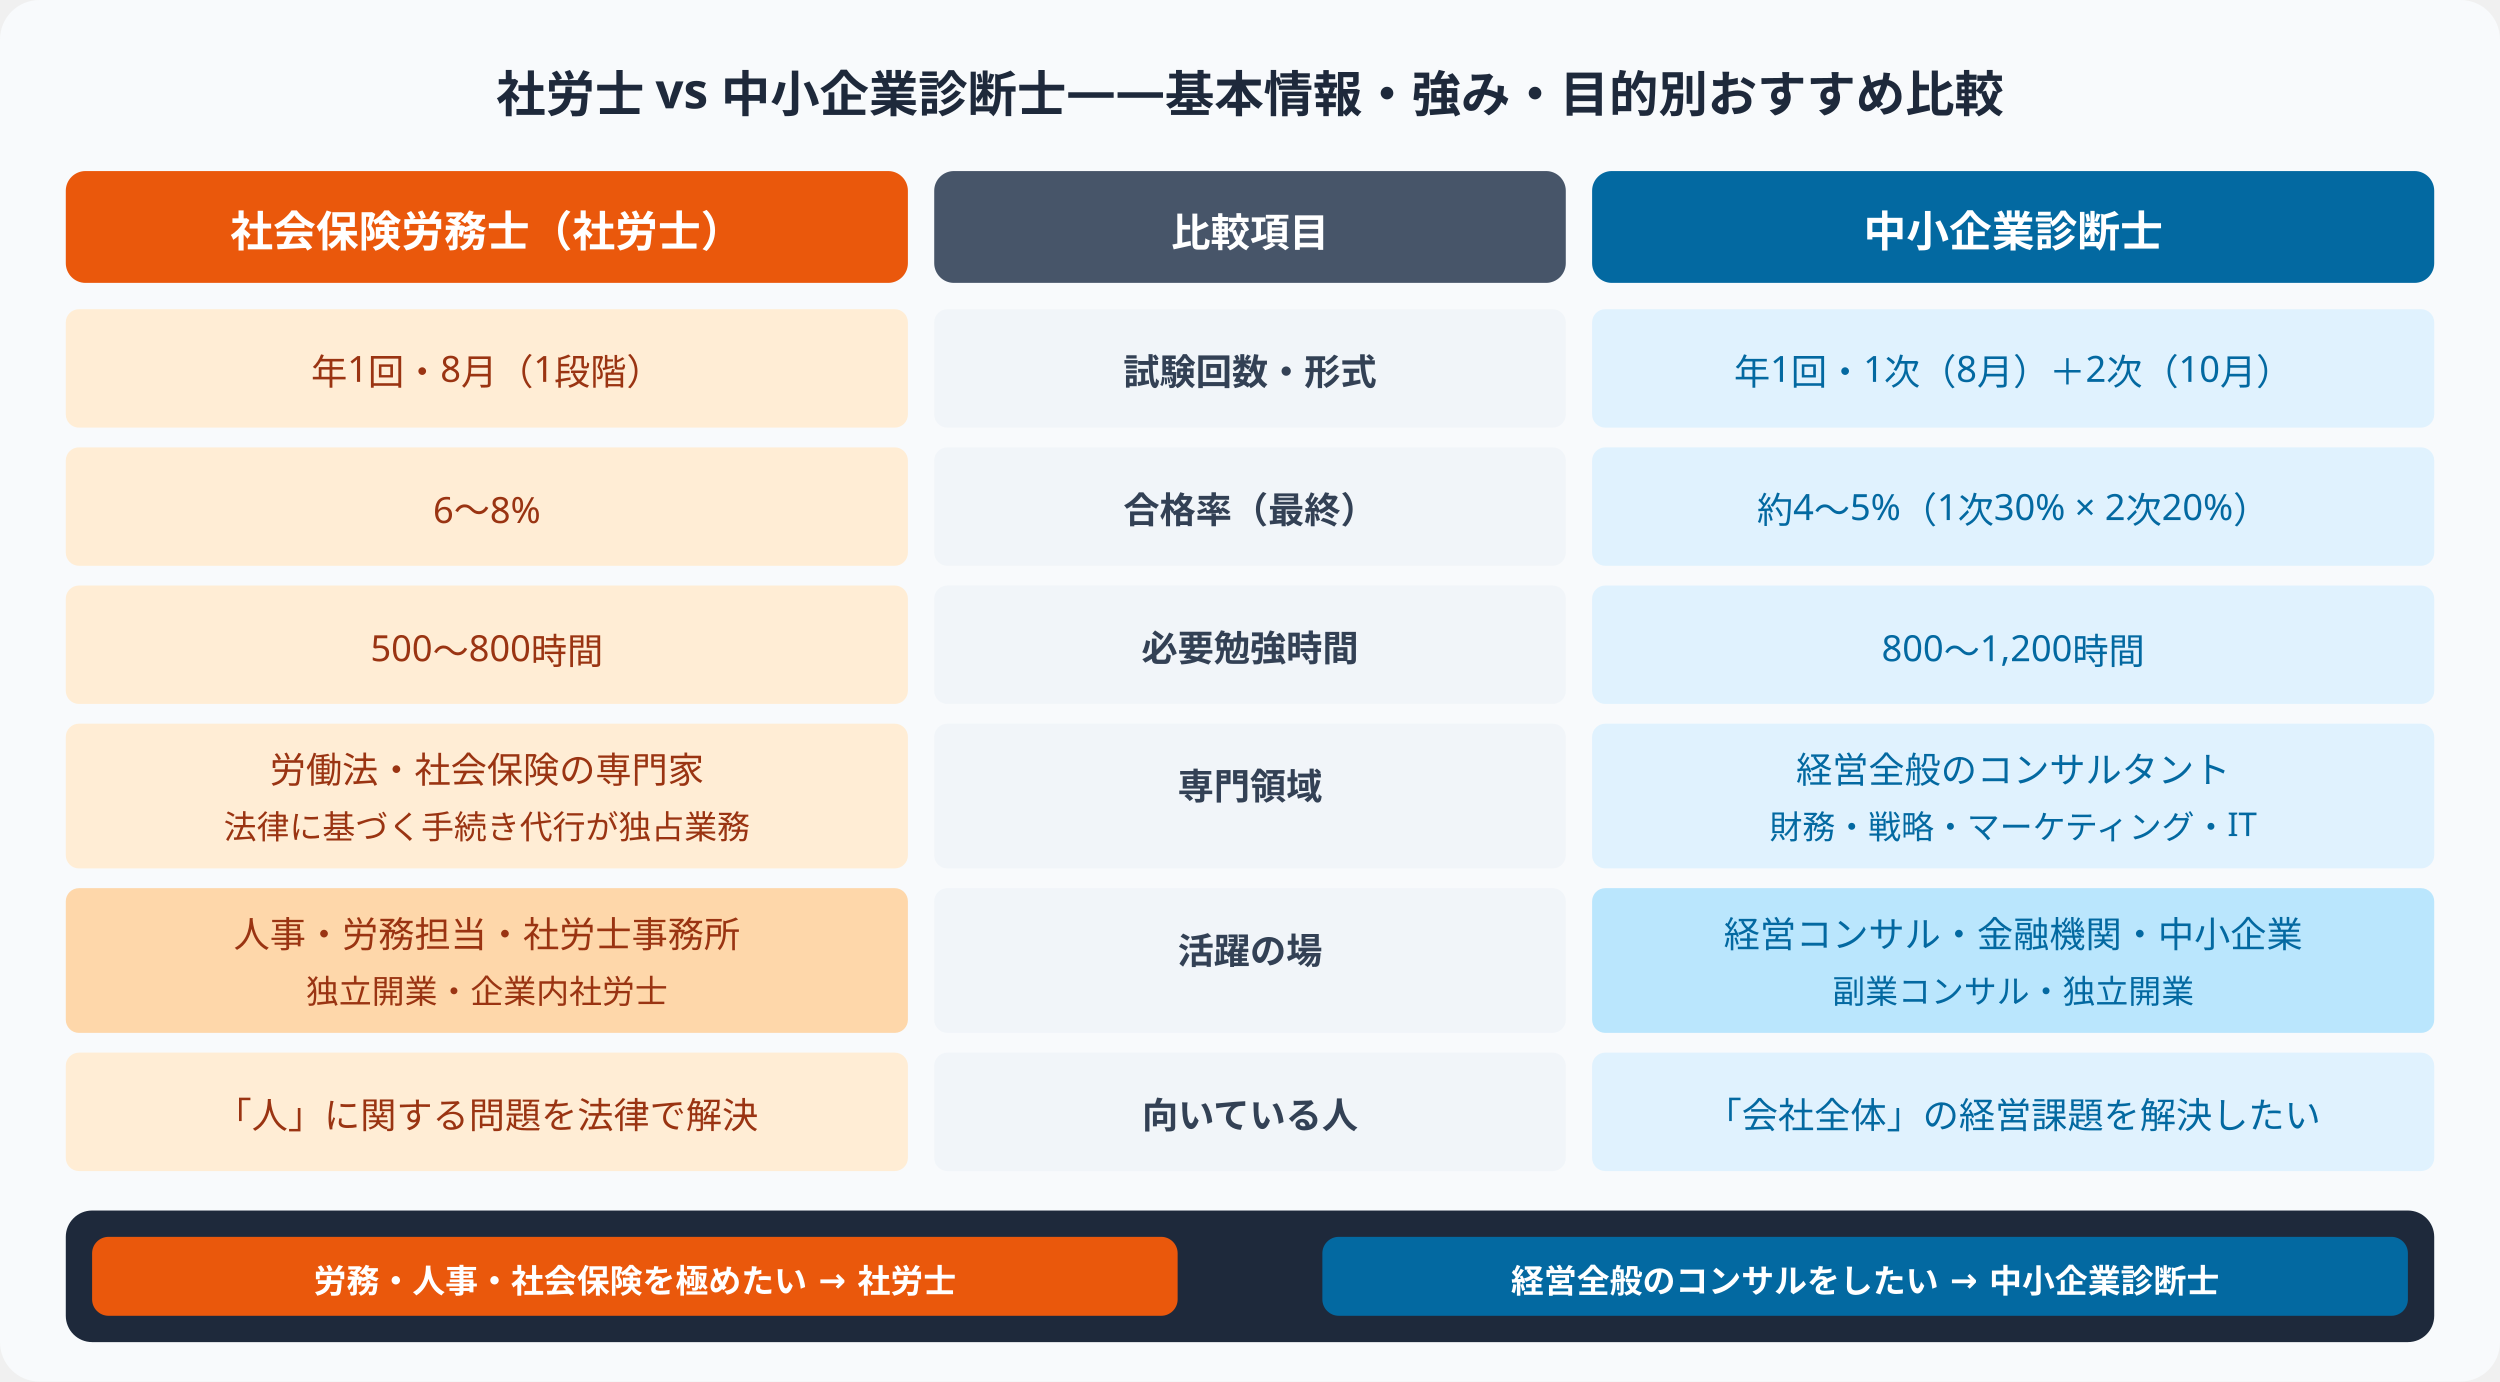
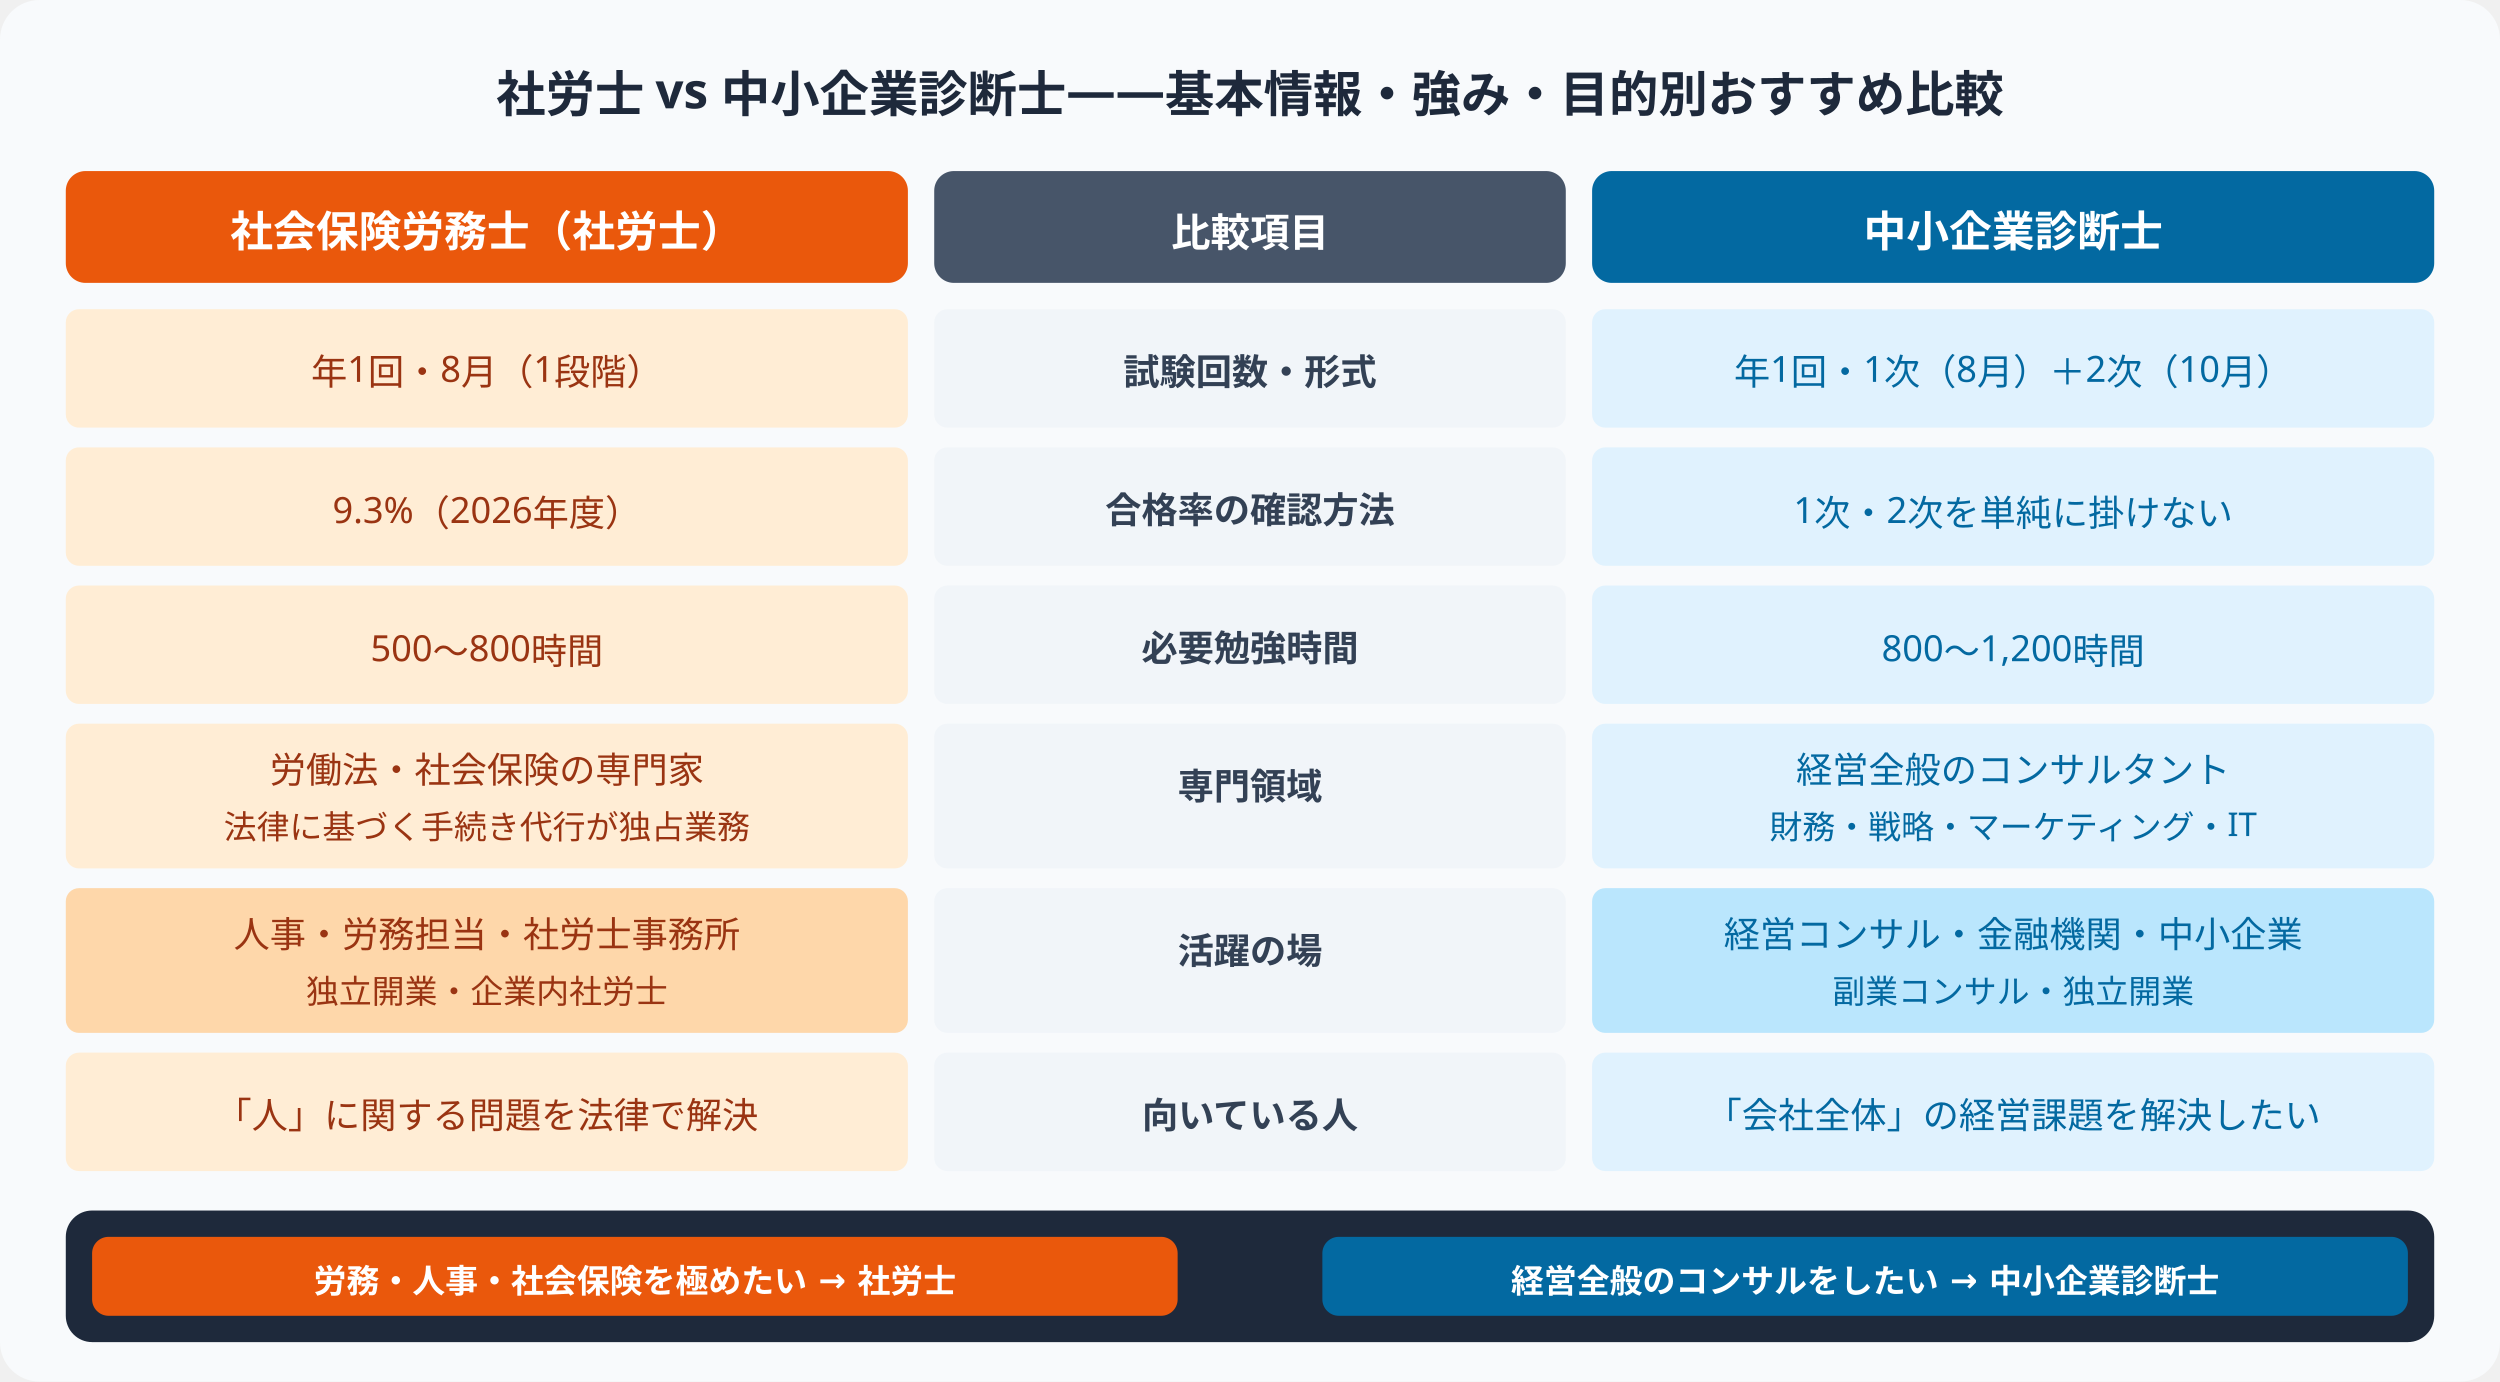
<svg xmlns="http://www.w3.org/2000/svg" viewBox="0 0 760 420" width="760" height="420">
  <defs>
    <style>text { font-family: 'Noto Sans JP','Hiragino Sans',sans-serif; }</style>
  </defs>
  <rect width="760" height="420" rx="12" fill="#F8FAFC" />
  <text x="380" y="34" text-anchor="middle" font-size="15" font-weight="700" fill="#1E293B">社労士 vs 中小企業診断士——基本情報・強み・目的別おすすめ比較</text>
  <rect x="20" y="52" width="256" height="34" rx="6" fill="#EA580C" />
  <text x="148" y="75" text-anchor="middle" font-size="13" font-weight="700" fill="#fff">社会保険労務士（社労士）</text>
  <rect x="284" y="52" width="192" height="34" rx="6" fill="#475569" />
  <text x="380" y="75" text-anchor="middle" font-size="12" font-weight="700" fill="#fff">比較項目</text>
  <rect x="484" y="52" width="256" height="34" rx="6" fill="#0369A1" />
  <text x="612" y="75" text-anchor="middle" font-size="13" font-weight="700" fill="#fff">中小企業診断士</text>
  <rect x="20" y="94" width="256" height="36" rx="4" fill="#FFEDD5" />
  <text x="148" y="117" text-anchor="middle" font-size="11" fill="#9A3412">年1回・8月（1段階）</text>
  <rect x="284" y="94" width="192" height="36" rx="4" fill="#F1F5F9" />
  <text x="380" y="117" text-anchor="middle" font-size="11" font-weight="700" fill="#334155">試験回数・形式</text>
  <rect x="484" y="94" width="256" height="36" rx="4" fill="#E0F2FE" />
  <text x="612" y="117" text-anchor="middle" font-size="11" fill="#0369A1">年1回・1次（8月）＋2次（10月）</text>
  <rect x="20" y="136" width="256" height="36" rx="4" fill="#FFEDD5" />
-   <text x="148" y="159" text-anchor="middle" font-size="11" fill="#9A3412">6〜8%</text>
+   <text x="148" y="159" text-anchor="middle" font-size="11" fill="#9A3412">9.3%（2026年度）</text>
  <rect x="284" y="136" width="192" height="36" rx="4" fill="#F1F5F9" />
-   <text x="380" y="159" text-anchor="middle" font-size="11" font-weight="700" fill="#334155">合格率（最終）</text>
+   <text x="380" y="159" text-anchor="middle" font-size="11" font-weight="700" fill="#334155">合格率の確認方法</text>
  <rect x="484" y="136" width="256" height="36" rx="4" fill="#E0F2FE" />
-   <text x="612" y="159" text-anchor="middle" font-size="11" fill="#0369A1">約4〜5%（1次30% × 2次20%）</text>
+   <text x="612" y="159" text-anchor="middle" font-size="11" fill="#0369A1">1次・2次を単純に掛けない</text>
  <rect x="20" y="178" width="256" height="36" rx="4" fill="#FFEDD5" />
  <text x="148" y="201" text-anchor="middle" font-size="11" fill="#9A3412">500〜800時間</text>
  <rect x="284" y="178" width="192" height="36" rx="4" fill="#F1F5F9" />
  <text x="380" y="201" text-anchor="middle" font-size="11" font-weight="700" fill="#334155">必要勉強時間</text>
  <rect x="484" y="178" width="256" height="36" rx="4" fill="#E0F2FE" />
  <text x="612" y="201" text-anchor="middle" font-size="11" fill="#0369A1">800〜1,200時間</text>
  <rect x="20" y="220" width="256" height="44" rx="4" fill="#FFEDD5" />
  <text x="148" y="238" text-anchor="middle" font-size="11" fill="#9A3412">労働法・社会保険の専門家</text>
  <text x="148" y="255" text-anchor="middle" font-size="10" fill="#9A3412">法律に基づく手続き代行が独占業務</text>
  <rect x="284" y="220" width="192" height="44" rx="4" fill="#F1F5F9" />
  <text x="380" y="243" text-anchor="middle" font-size="11" font-weight="700" fill="#334155">専門領域</text>
  <rect x="484" y="220" width="256" height="44" rx="4" fill="#E0F2FE" />
  <text x="612" y="238" text-anchor="middle" font-size="11" fill="#0369A1">経営全般のコンサルタント</text>
  <text x="612" y="255" text-anchor="middle" font-size="10" fill="#0369A1">財務・戦略・マーケティング・IT</text>
  <rect x="20" y="270" width="256" height="44" rx="4" fill="#FED7AA" />
  <text x="148" y="288" text-anchor="middle" font-size="11" fill="#9A3412">人事・労務担当・社労士事務所</text>
  <text x="148" y="305" text-anchor="middle" font-size="10" fill="#9A3412">独立開業・企業内社労士</text>
  <rect x="284" y="270" width="192" height="44" rx="4" fill="#F1F5F9" />
  <text x="380" y="293" text-anchor="middle" font-size="11" font-weight="700" fill="#334155">活躍の場</text>
  <rect x="484" y="270" width="256" height="44" rx="4" fill="#BAE6FD" />
  <text x="612" y="288" text-anchor="middle" font-size="11" fill="#0369A1">経営コンサル・金融機関・中小企業</text>
  <text x="612" y="305" text-anchor="middle" font-size="10" fill="#0369A1">副業コンサル・独立開業</text>
  <rect x="20" y="320" width="256" height="36" rx="4" fill="#FFEDD5" />
  <text x="148" y="343" text-anchor="middle" font-size="11" fill="#9A3412">「人」に関する問題を法律で解決</text>
  <rect x="284" y="320" width="192" height="36" rx="4" fill="#F1F5F9" />
  <text x="380" y="343" text-anchor="middle" font-size="11" font-weight="700" fill="#334155">向いている人</text>
  <rect x="484" y="320" width="256" height="36" rx="4" fill="#E0F2FE" />
  <text x="612" y="343" text-anchor="middle" font-size="11" fill="#0369A1">「会社全体」の経営課題を解決したい</text>
  <rect x="20" y="368" width="720" height="40" rx="8" fill="#1E293B" />
  <rect x="28" y="376" width="330" height="24" rx="5" fill="#EA580C" />
  <text x="193" y="393" text-anchor="middle" font-size="10" font-weight="700" fill="#fff">労務・人事・社会保険を極めたい → 社労士</text>
  <rect x="402" y="376" width="330" height="24" rx="5" fill="#0369A1" />
  <text x="567" y="393" text-anchor="middle" font-size="10" font-weight="700" fill="#fff">経営全般のコンサルをしたい → 中小企業診断士</text>
</svg>
